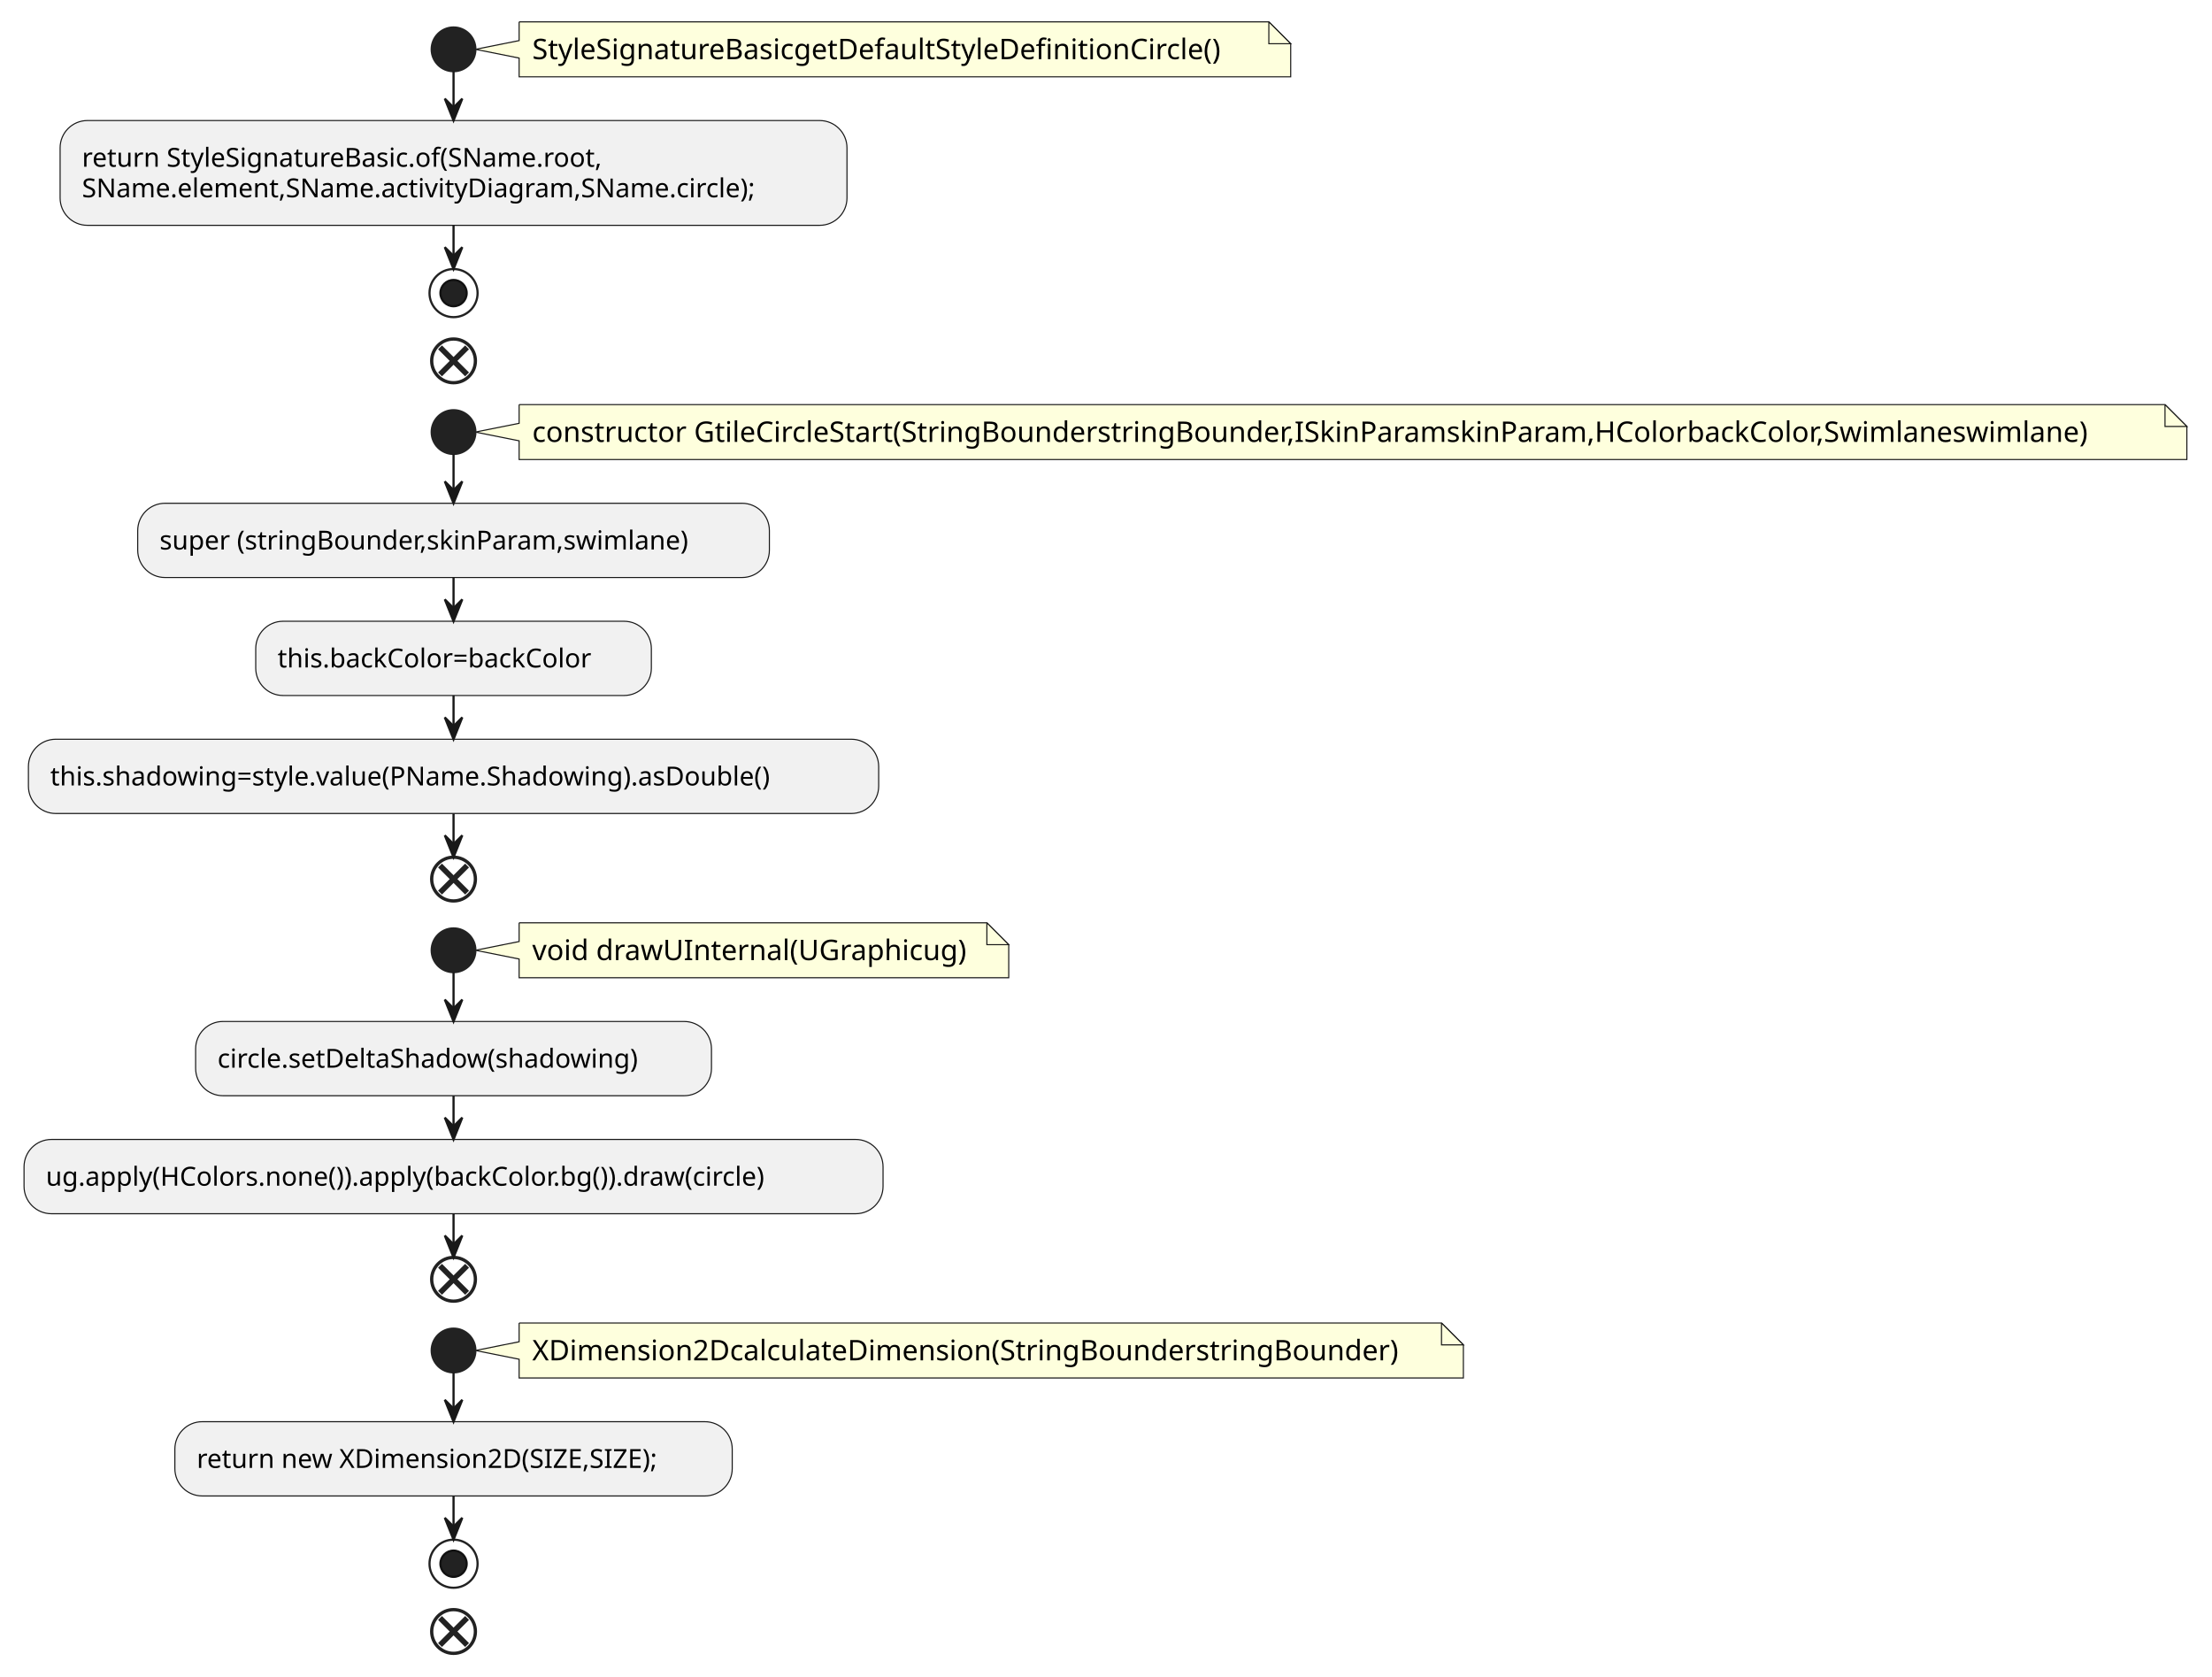
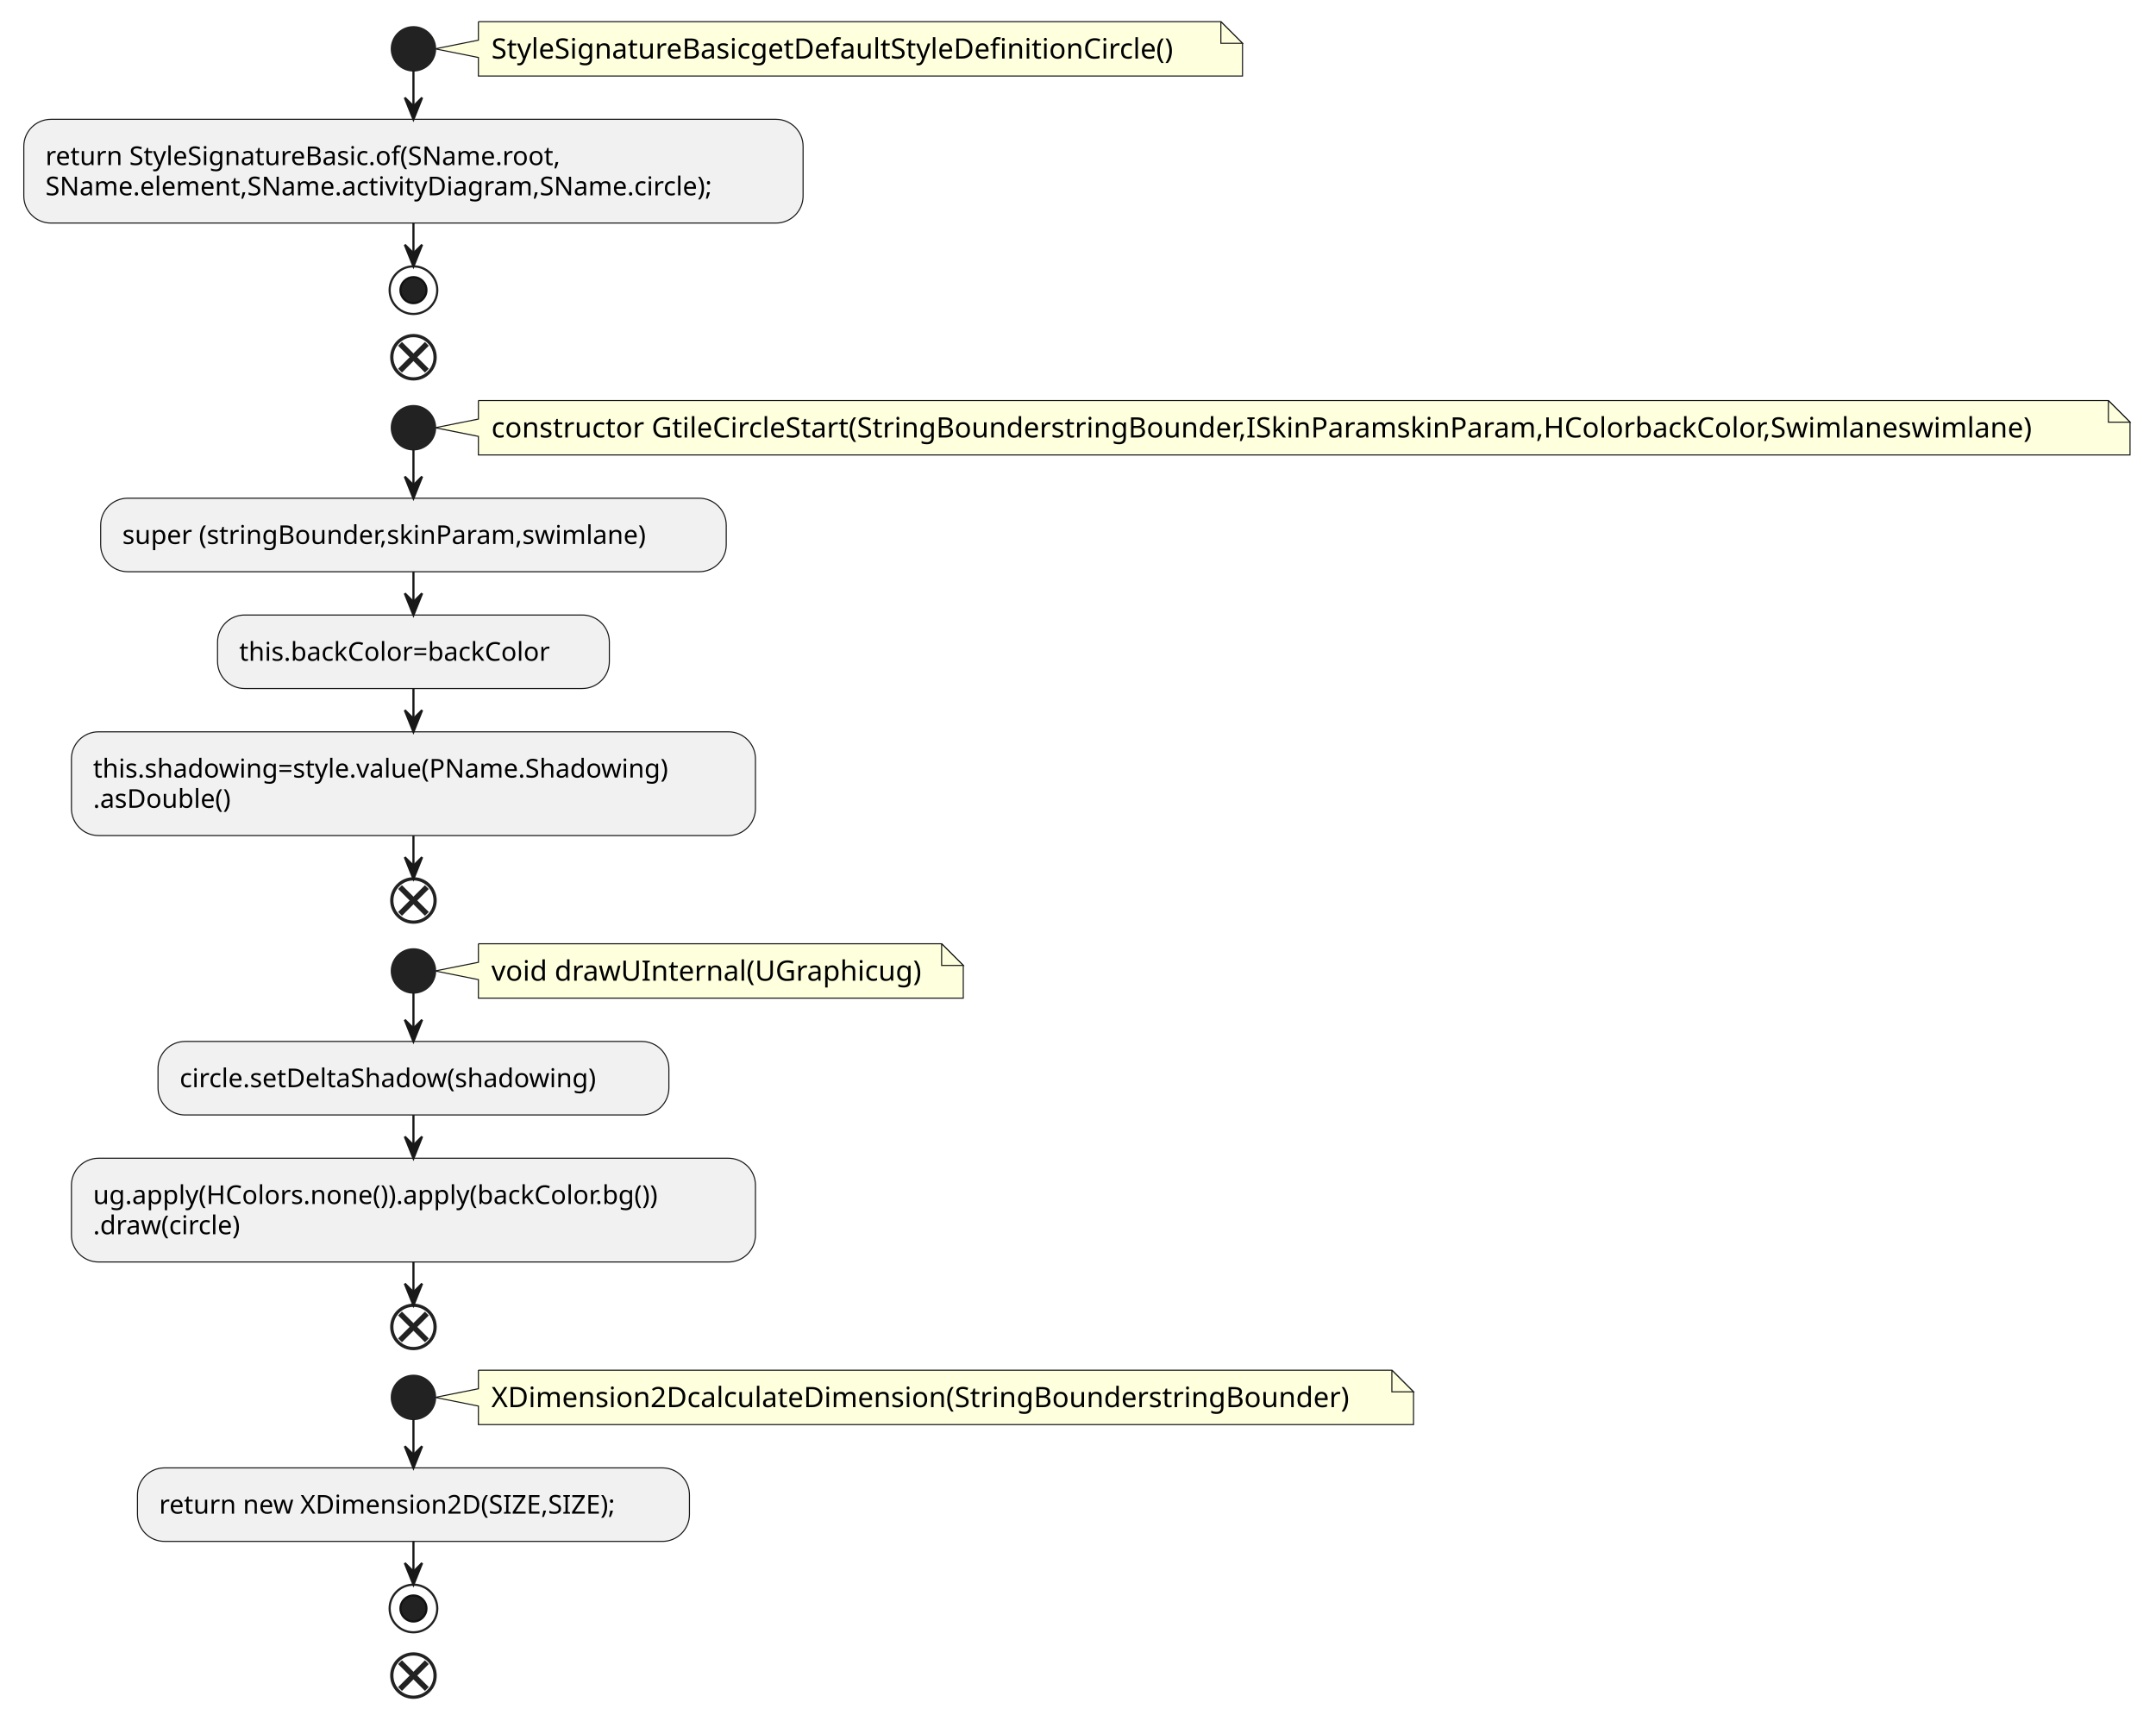
- <svg xmlns="http://www.w3.org/2000/svg" contentStyleType="text/css" height="767px" preserveAspectRatio="none" style="width:1012px;height:767px;background:#FFFFFF;" version="1.1" viewBox="0 0 1012 767" width="1012px" zoomAndPan="magnify">
+ <svg xmlns="http://www.w3.org/2000/svg" contentStyleType="text/css" height="795px" preserveAspectRatio="none" style="width:996px;height:795px;background:#FFFFFF;" version="1.1" viewBox="0 0 996 795" width="996px" zoomAndPan="magnify">
  <defs />
  <g>
-     <path d="M237.5,10 L237.5,18.566 L217.5,22.566 L237.5,26.566 L237.5,35.133 A0,0 0 0 0 237.5,35.133 L590.5,35.133 A0,0 0 0 0 590.5,35.133 L590.5,20 L580.5,10 L237.5,10 A0,0 0 0 0 237.5,10 " fill="#FEFFDD" style="stroke:#181818;stroke-width:0.5;" />
-     <path d="M580.5,10 L580.5,20 L590.5,20 L580.5,10 " fill="#FEFFDD" style="stroke:#181818;stroke-width:0.5;" />
-     <text fill="#000000" font-family="sans-serif" font-size="13" lengthAdjust="spacing" textLength="332" x="243.5" y="27.067">StyleSignatureBasicgetDefaultStyleDefinitionCircle()</text>
-     <ellipse cx="207.5" cy="22.566" fill="#222222" rx="10" ry="10" style="stroke:#222222;stroke-width:1.0;" />
-     <rect fill="#F1F1F1" height="47.938" rx="12.5" ry="12.5" style="stroke:#181818;stroke-width:0.5;" width="360" x="27.5" y="55.133" />
-     <text fill="#000000" font-family="sans-serif" font-size="12" lengthAdjust="spacing" textLength="266" x="37.5" y="76.272">return StyleSignatureBasic.of(SName.root,</text>
-     <text fill="#000000" font-family="sans-serif" font-size="12" lengthAdjust="spacing" textLength="340" x="37.5" y="90.24">SName.element,SName.activityDiagram,SName.circle);</text>
-     <ellipse cx="207.5" cy="134.07" fill="none" rx="11" ry="11" style="stroke:#222222;stroke-width:1.0;" />
-     <ellipse cx="207.5" cy="134.07" fill="#222222" rx="6" ry="6" style="stroke:#111111;stroke-width:1.0;" />
-     <ellipse cx="207.5" cy="165.07" fill="none" rx="10" ry="10" style="stroke:#222222;stroke-width:1.5;" />
-     <line style="stroke:#222222;stroke-width:2.5;" x1="201.313" x2="213.687" y1="158.883" y2="171.257" />
-     <line style="stroke:#222222;stroke-width:2.5;" x1="213.687" x2="201.313" y1="158.883" y2="171.257" />
-     <path d="M237.5,185.07 L237.5,193.637 L217.5,197.637 L237.5,201.637 L237.5,210.203 A0,0 0 0 0 237.5,210.203 L1000.5,210.203 A0,0 0 0 0 1000.5,210.203 L1000.5,195.07 L990.5,185.07 L237.5,185.07 A0,0 0 0 0 237.5,185.07 " fill="#FEFFDD" style="stroke:#181818;stroke-width:0.5;" />
-     <path d="M990.5,185.07 L990.5,195.07 L1000.5,195.07 L990.5,185.07 " fill="#FEFFDD" style="stroke:#181818;stroke-width:0.5;" />
-     <text fill="#000000" font-family="sans-serif" font-size="13" lengthAdjust="spacing" textLength="742" x="243.5" y="202.137">constructor GtileCircleStart(StringBounderstringBounder,ISkinParamskinParam,HColorbackColor,Swimlaneswimlane)</text>
-     <ellipse cx="207.5" cy="197.637" fill="#222222" rx="10" ry="10" style="stroke:#222222;stroke-width:1.0;" />
-     <rect fill="#F1F1F1" height="33.969" rx="12.5" ry="12.5" style="stroke:#181818;stroke-width:0.5;" width="289" x="63" y="230.203" />
-     <text fill="#000000" font-family="sans-serif" font-size="12" lengthAdjust="spacing" textLength="269" x="73" y="251.342">super (stringBounder,skinParam,swimlane)</text>
-     <rect fill="#F1F1F1" height="33.969" rx="12.5" ry="12.5" style="stroke:#181818;stroke-width:0.5;" width="181" x="117" y="284.172" />
-     <text fill="#000000" font-family="sans-serif" font-size="12" lengthAdjust="spacing" textLength="161" x="127" y="305.31">this.backColor=backColor</text>
-     <rect fill="#F1F1F1" height="33.969" rx="12.5" ry="12.5" style="stroke:#181818;stroke-width:0.5;" width="389" x="13" y="338.141" />
-     <text fill="#000000" font-family="sans-serif" font-size="12" lengthAdjust="spacing" textLength="369" x="23" y="359.279">this.shadowing=style.value(PName.Shadowing).asDouble()</text>
-     <ellipse cx="207.5" cy="402.109" fill="none" rx="10" ry="10" style="stroke:#222222;stroke-width:1.5;" />
-     <line style="stroke:#222222;stroke-width:2.5;" x1="201.313" x2="213.687" y1="395.922" y2="408.297" />
-     <line style="stroke:#222222;stroke-width:2.5;" x1="213.687" x2="201.313" y1="395.922" y2="408.297" />
-     <path d="M237.5,422.109 L237.5,430.676 L217.5,434.676 L237.5,438.676 L237.5,447.242 A0,0 0 0 0 237.5,447.242 L461.5,447.242 A0,0 0 0 0 461.5,447.242 L461.5,432.109 L451.5,422.109 L237.5,422.109 A0,0 0 0 0 237.5,422.109 " fill="#FEFFDD" style="stroke:#181818;stroke-width:0.5;" />
-     <path d="M451.5,422.109 L451.5,432.109 L461.5,432.109 L451.5,422.109 " fill="#FEFFDD" style="stroke:#181818;stroke-width:0.5;" />
-     <text fill="#000000" font-family="sans-serif" font-size="13" lengthAdjust="spacing" textLength="203" x="243.5" y="439.176">void drawUInternal(UGraphicug)</text>
-     <ellipse cx="207.5" cy="434.676" fill="#222222" rx="10" ry="10" style="stroke:#222222;stroke-width:1.0;" />
-     <rect fill="#F1F1F1" height="33.969" rx="12.5" ry="12.5" style="stroke:#181818;stroke-width:0.5;" width="236" x="89.5" y="467.242" />
-     <text fill="#000000" font-family="sans-serif" font-size="12" lengthAdjust="spacing" textLength="216" x="99.5" y="488.381">circle.setDeltaShadow(shadowing)</text>
-     <rect fill="#F1F1F1" height="33.969" rx="12.5" ry="12.5" style="stroke:#181818;stroke-width:0.5;" width="393" x="11" y="521.211" />
-     <text fill="#000000" font-family="sans-serif" font-size="12" lengthAdjust="spacing" textLength="373" x="21" y="542.35">ug.apply(HColors.none()).apply(backColor.bg()).draw(circle)</text>
-     <ellipse cx="207.5" cy="585.18" fill="none" rx="10" ry="10" style="stroke:#222222;stroke-width:1.5;" />
-     <line style="stroke:#222222;stroke-width:2.5;" x1="201.313" x2="213.687" y1="578.992" y2="591.367" />
-     <line style="stroke:#222222;stroke-width:2.5;" x1="213.687" x2="201.313" y1="578.992" y2="591.367" />
-     <path d="M237.5,605.18 L237.5,613.746 L217.5,617.746 L237.5,621.746 L237.5,630.312 A0,0 0 0 0 237.5,630.312 L669.5,630.312 A0,0 0 0 0 669.5,630.312 L669.5,615.18 L659.5,605.18 L237.5,605.18 A0,0 0 0 0 237.5,605.18 " fill="#FEFFDD" style="stroke:#181818;stroke-width:0.5;" />
-     <path d="M659.5,605.18 L659.5,615.18 L669.5,615.18 L659.5,605.18 " fill="#FEFFDD" style="stroke:#181818;stroke-width:0.5;" />
-     <text fill="#000000" font-family="sans-serif" font-size="13" lengthAdjust="spacing" textLength="411" x="243.5" y="622.247">XDimension2DcalculateDimension(StringBounderstringBounder)</text>
-     <ellipse cx="207.5" cy="617.746" fill="#222222" rx="10" ry="10" style="stroke:#222222;stroke-width:1.0;" />
-     <rect fill="#F1F1F1" height="33.969" rx="12.5" ry="12.5" style="stroke:#181818;stroke-width:0.5;" width="255" x="80" y="650.312" />
-     <text fill="#000000" font-family="sans-serif" font-size="12" lengthAdjust="spacing" textLength="235" x="90" y="671.451">return new XDimension2D(SIZE,SIZE);</text>
-     <ellipse cx="207.5" cy="715.281" fill="none" rx="11" ry="11" style="stroke:#222222;stroke-width:1.0;" />
-     <ellipse cx="207.5" cy="715.281" fill="#222222" rx="6" ry="6" style="stroke:#111111;stroke-width:1.0;" />
-     <ellipse cx="207.5" cy="746.281" fill="none" rx="10" ry="10" style="stroke:#222222;stroke-width:1.5;" />
-     <line style="stroke:#222222;stroke-width:2.5;" x1="201.313" x2="213.687" y1="740.094" y2="752.468" />
-     <line style="stroke:#222222;stroke-width:2.5;" x1="213.687" x2="201.313" y1="740.094" y2="752.468" />
-     <line style="stroke:#181818;stroke-width:1.0;" x1="207.5" x2="207.5" y1="32.566" y2="55.133" />
-     <polygon fill="#181818" points="203.5,45.133,207.5,55.133,211.5,45.133,207.5,49.133" style="stroke:#181818;stroke-width:1.0;" />
-     <line style="stroke:#181818;stroke-width:1.0;" x1="207.5" x2="207.5" y1="103.07" y2="123.07" />
-     <polygon fill="#181818" points="203.5,113.07,207.5,123.07,211.5,113.07,207.5,117.07" style="stroke:#181818;stroke-width:1.0;" />
-     <line style="stroke:#181818;stroke-width:1.0;" x1="207.5" x2="207.5" y1="207.637" y2="230.203" />
-     <polygon fill="#181818" points="203.5,220.203,207.5,230.203,211.5,220.203,207.5,224.203" style="stroke:#181818;stroke-width:1.0;" />
-     <line style="stroke:#181818;stroke-width:1.0;" x1="207.5" x2="207.5" y1="264.172" y2="284.172" />
-     <polygon fill="#181818" points="203.5,274.172,207.5,284.172,211.5,274.172,207.5,278.172" style="stroke:#181818;stroke-width:1.0;" />
-     <line style="stroke:#181818;stroke-width:1.0;" x1="207.5" x2="207.5" y1="318.141" y2="338.141" />
-     <polygon fill="#181818" points="203.5,328.141,207.5,338.141,211.5,328.141,207.5,332.141" style="stroke:#181818;stroke-width:1.0;" />
-     <line style="stroke:#181818;stroke-width:1.0;" x1="207.5" x2="207.5" y1="372.109" y2="392.109" />
-     <polygon fill="#181818" points="203.5,382.109,207.5,392.109,211.5,382.109,207.5,386.109" style="stroke:#181818;stroke-width:1.0;" />
-     <line style="stroke:#181818;stroke-width:1.0;" x1="207.5" x2="207.5" y1="444.676" y2="467.242" />
-     <polygon fill="#181818" points="203.5,457.242,207.5,467.242,211.5,457.242,207.5,461.242" style="stroke:#181818;stroke-width:1.0;" />
-     <line style="stroke:#181818;stroke-width:1.0;" x1="207.5" x2="207.5" y1="501.211" y2="521.211" />
-     <polygon fill="#181818" points="203.5,511.211,207.5,521.211,211.5,511.211,207.5,515.211" style="stroke:#181818;stroke-width:1.0;" />
-     <line style="stroke:#181818;stroke-width:1.0;" x1="207.5" x2="207.5" y1="555.18" y2="575.18" />
-     <polygon fill="#181818" points="203.5,565.18,207.5,575.18,211.5,565.18,207.5,569.18" style="stroke:#181818;stroke-width:1.0;" />
-     <line style="stroke:#181818;stroke-width:1.0;" x1="207.5" x2="207.5" y1="627.746" y2="650.312" />
-     <polygon fill="#181818" points="203.5,640.312,207.5,650.312,211.5,640.312,207.5,644.312" style="stroke:#181818;stroke-width:1.0;" />
-     <line style="stroke:#181818;stroke-width:1.0;" x1="207.5" x2="207.5" y1="684.281" y2="704.281" />
-     <polygon fill="#181818" points="203.5,694.281,207.5,704.281,211.5,694.281,207.5,698.281" style="stroke:#181818;stroke-width:1.0;" />
+     <path d="M221,10 L221,18.566 L201,22.566 L221,26.566 L221,35.133 A0,0 0 0 0 221,35.133 L574,35.133 A0,0 0 0 0 574,35.133 L574,20 L564,10 L221,10 A0,0 0 0 0 221,10 " fill="#FEFFDD" style="stroke:#181818;stroke-width:0.5;" />
+     <path d="M564,10 L564,20 L574,20 L564,10 " fill="#FEFFDD" style="stroke:#181818;stroke-width:0.5;" />
+     <text fill="#000000" font-family="sans-serif" font-size="13" lengthAdjust="spacing" textLength="332" x="227" y="27.067">StyleSignatureBasicgetDefaultStyleDefinitionCircle()</text>
+     <ellipse cx="191" cy="22.566" fill="#222222" rx="10" ry="10" style="stroke:#222222;stroke-width:1.0;" />
+     <rect fill="#F1F1F1" height="47.938" rx="12.5" ry="12.5" style="stroke:#181818;stroke-width:0.5;" width="360" x="11" y="55.133" />
+     <text fill="#000000" font-family="sans-serif" font-size="12" lengthAdjust="spacing" textLength="266" x="21" y="76.272">return StyleSignatureBasic.of(SName.root,</text>
+     <text fill="#000000" font-family="sans-serif" font-size="12" lengthAdjust="spacing" textLength="340" x="21" y="90.24">SName.element,SName.activityDiagram,SName.circle);</text>
+     <ellipse cx="191" cy="134.07" fill="none" rx="11" ry="11" style="stroke:#222222;stroke-width:1.0;" />
+     <ellipse cx="191" cy="134.07" fill="#222222" rx="6" ry="6" style="stroke:#111111;stroke-width:1.0;" />
+     <ellipse cx="191" cy="165.07" fill="none" rx="10" ry="10" style="stroke:#222222;stroke-width:1.5;" />
+     <line style="stroke:#222222;stroke-width:2.5;" x1="184.813" x2="197.187" y1="158.883" y2="171.257" />
+     <line style="stroke:#222222;stroke-width:2.5;" x1="197.187" x2="184.813" y1="158.883" y2="171.257" />
+     <path d="M221,185.07 L221,193.637 L201,197.637 L221,201.637 L221,210.203 A0,0 0 0 0 221,210.203 L984,210.203 A0,0 0 0 0 984,210.203 L984,195.07 L974,185.07 L221,185.07 A0,0 0 0 0 221,185.07 " fill="#FEFFDD" style="stroke:#181818;stroke-width:0.5;" />
+     <path d="M974,185.07 L974,195.07 L984,195.07 L974,185.07 " fill="#FEFFDD" style="stroke:#181818;stroke-width:0.5;" />
+     <text fill="#000000" font-family="sans-serif" font-size="13" lengthAdjust="spacing" textLength="742" x="227" y="202.137">constructor GtileCircleStart(StringBounderstringBounder,ISkinParamskinParam,HColorbackColor,Swimlaneswimlane)</text>
+     <ellipse cx="191" cy="197.637" fill="#222222" rx="10" ry="10" style="stroke:#222222;stroke-width:1.0;" />
+     <rect fill="#F1F1F1" height="33.969" rx="12.5" ry="12.5" style="stroke:#181818;stroke-width:0.5;" width="289" x="46.5" y="230.203" />
+     <text fill="#000000" font-family="sans-serif" font-size="12" lengthAdjust="spacing" textLength="269" x="56.5" y="251.342">super (stringBounder,skinParam,swimlane)</text>
+     <rect fill="#F1F1F1" height="33.969" rx="12.5" ry="12.5" style="stroke:#181818;stroke-width:0.5;" width="181" x="100.5" y="284.172" />
+     <text fill="#000000" font-family="sans-serif" font-size="12" lengthAdjust="spacing" textLength="161" x="110.5" y="305.31">this.backColor=backColor</text>
+     <rect fill="#F1F1F1" height="47.938" rx="12.5" ry="12.5" style="stroke:#181818;stroke-width:0.5;" width="316" x="33" y="338.141" />
+     <text fill="#000000" font-family="sans-serif" font-size="12" lengthAdjust="spacing" textLength="296" x="43" y="359.279">this.shadowing=style.value(PName.Shadowing)</text>
+     <text fill="#000000" font-family="sans-serif" font-size="12" lengthAdjust="spacing" textLength="73" x="43" y="373.248">.asDouble()</text>
+     <ellipse cx="191" cy="416.078" fill="none" rx="10" ry="10" style="stroke:#222222;stroke-width:1.5;" />
+     <line style="stroke:#222222;stroke-width:2.5;" x1="184.813" x2="197.187" y1="409.891" y2="422.265" />
+     <line style="stroke:#222222;stroke-width:2.5;" x1="197.187" x2="184.813" y1="409.891" y2="422.265" />
+     <path d="M221,436.078 L221,444.644 L201,448.644 L221,452.644 L221,461.211 A0,0 0 0 0 221,461.211 L445,461.211 A0,0 0 0 0 445,461.211 L445,446.078 L435,436.078 L221,436.078 A0,0 0 0 0 221,436.078 " fill="#FEFFDD" style="stroke:#181818;stroke-width:0.5;" />
+     <path d="M435,436.078 L435,446.078 L445,446.078 L435,436.078 " fill="#FEFFDD" style="stroke:#181818;stroke-width:0.5;" />
+     <text fill="#000000" font-family="sans-serif" font-size="13" lengthAdjust="spacing" textLength="203" x="227" y="453.145">void drawUInternal(UGraphicug)</text>
+     <ellipse cx="191" cy="448.644" fill="#222222" rx="10" ry="10" style="stroke:#222222;stroke-width:1.0;" />
+     <rect fill="#F1F1F1" height="33.969" rx="12.5" ry="12.5" style="stroke:#181818;stroke-width:0.5;" width="236" x="73" y="481.211" />
+     <text fill="#000000" font-family="sans-serif" font-size="12" lengthAdjust="spacing" textLength="216" x="83" y="502.35">circle.setDeltaShadow(shadowing)</text>
+     <rect fill="#F1F1F1" height="47.938" rx="12.5" ry="12.5" style="stroke:#181818;stroke-width:0.5;" width="316" x="33" y="535.18" />
+     <text fill="#000000" font-family="sans-serif" font-size="12" lengthAdjust="spacing" textLength="296" x="43" y="556.318">ug.apply(HColors.none()).apply(backColor.bg())</text>
+     <text fill="#000000" font-family="sans-serif" font-size="12" lengthAdjust="spacing" textLength="77" x="43" y="570.287">.draw(circle)</text>
+     <ellipse cx="191" cy="613.117" fill="none" rx="10" ry="10" style="stroke:#222222;stroke-width:1.5;" />
+     <line style="stroke:#222222;stroke-width:2.5;" x1="184.813" x2="197.187" y1="606.93" y2="619.304" />
+     <line style="stroke:#222222;stroke-width:2.5;" x1="197.187" x2="184.813" y1="606.93" y2="619.304" />
+     <path d="M221,633.117 L221,641.684 L201,645.684 L221,649.684 L221,658.25 A0,0 0 0 0 221,658.25 L653,658.25 A0,0 0 0 0 653,658.25 L653,643.117 L643,633.117 L221,633.117 A0,0 0 0 0 221,633.117 " fill="#FEFFDD" style="stroke:#181818;stroke-width:0.5;" />
+     <path d="M643,633.117 L643,643.117 L653,643.117 L643,633.117 " fill="#FEFFDD" style="stroke:#181818;stroke-width:0.5;" />
+     <text fill="#000000" font-family="sans-serif" font-size="13" lengthAdjust="spacing" textLength="411" x="227" y="650.184">XDimension2DcalculateDimension(StringBounderstringBounder)</text>
+     <ellipse cx="191" cy="645.684" fill="#222222" rx="10" ry="10" style="stroke:#222222;stroke-width:1.0;" />
+     <rect fill="#F1F1F1" height="33.969" rx="12.5" ry="12.5" style="stroke:#181818;stroke-width:0.5;" width="255" x="63.5" y="678.25" />
+     <text fill="#000000" font-family="sans-serif" font-size="12" lengthAdjust="spacing" textLength="235" x="73.5" y="699.389">return new XDimension2D(SIZE,SIZE);</text>
+     <ellipse cx="191" cy="743.219" fill="none" rx="11" ry="11" style="stroke:#222222;stroke-width:1.0;" />
+     <ellipse cx="191" cy="743.219" fill="#222222" rx="6" ry="6" style="stroke:#111111;stroke-width:1.0;" />
+     <ellipse cx="191" cy="774.219" fill="none" rx="10" ry="10" style="stroke:#222222;stroke-width:1.5;" />
+     <line style="stroke:#222222;stroke-width:2.5;" x1="184.813" x2="197.187" y1="768.032" y2="780.406" />
+     <line style="stroke:#222222;stroke-width:2.5;" x1="197.187" x2="184.813" y1="768.032" y2="780.406" />
+     <line style="stroke:#181818;stroke-width:1.0;" x1="191" x2="191" y1="32.566" y2="55.133" />
+     <polygon fill="#181818" points="187,45.133,191,55.133,195,45.133,191,49.133" style="stroke:#181818;stroke-width:1.0;" />
+     <line style="stroke:#181818;stroke-width:1.0;" x1="191" x2="191" y1="103.07" y2="123.07" />
+     <polygon fill="#181818" points="187,113.07,191,123.07,195,113.07,191,117.07" style="stroke:#181818;stroke-width:1.0;" />
+     <line style="stroke:#181818;stroke-width:1.0;" x1="191" x2="191" y1="207.637" y2="230.203" />
+     <polygon fill="#181818" points="187,220.203,191,230.203,195,220.203,191,224.203" style="stroke:#181818;stroke-width:1.0;" />
+     <line style="stroke:#181818;stroke-width:1.0;" x1="191" x2="191" y1="264.172" y2="284.172" />
+     <polygon fill="#181818" points="187,274.172,191,284.172,195,274.172,191,278.172" style="stroke:#181818;stroke-width:1.0;" />
+     <line style="stroke:#181818;stroke-width:1.0;" x1="191" x2="191" y1="318.141" y2="338.141" />
+     <polygon fill="#181818" points="187,328.141,191,338.141,195,328.141,191,332.141" style="stroke:#181818;stroke-width:1.0;" />
+     <line style="stroke:#181818;stroke-width:1.0;" x1="191" x2="191" y1="386.078" y2="406.078" />
+     <polygon fill="#181818" points="187,396.078,191,406.078,195,396.078,191,400.078" style="stroke:#181818;stroke-width:1.0;" />
+     <line style="stroke:#181818;stroke-width:1.0;" x1="191" x2="191" y1="458.644" y2="481.211" />
+     <polygon fill="#181818" points="187,471.211,191,481.211,195,471.211,191,475.211" style="stroke:#181818;stroke-width:1.0;" />
+     <line style="stroke:#181818;stroke-width:1.0;" x1="191" x2="191" y1="515.18" y2="535.18" />
+     <polygon fill="#181818" points="187,525.18,191,535.18,195,525.18,191,529.18" style="stroke:#181818;stroke-width:1.0;" />
+     <line style="stroke:#181818;stroke-width:1.0;" x1="191" x2="191" y1="583.117" y2="603.117" />
+     <polygon fill="#181818" points="187,593.117,191,603.117,195,593.117,191,597.117" style="stroke:#181818;stroke-width:1.0;" />
+     <line style="stroke:#181818;stroke-width:1.0;" x1="191" x2="191" y1="655.684" y2="678.25" />
+     <polygon fill="#181818" points="187,668.25,191,678.25,195,668.25,191,672.25" style="stroke:#181818;stroke-width:1.0;" />
+     <line style="stroke:#181818;stroke-width:1.0;" x1="191" x2="191" y1="712.219" y2="732.219" />
+     <polygon fill="#181818" points="187,722.219,191,732.219,195,722.219,191,726.219" style="stroke:#181818;stroke-width:1.0;" />
  </g>
</svg>
